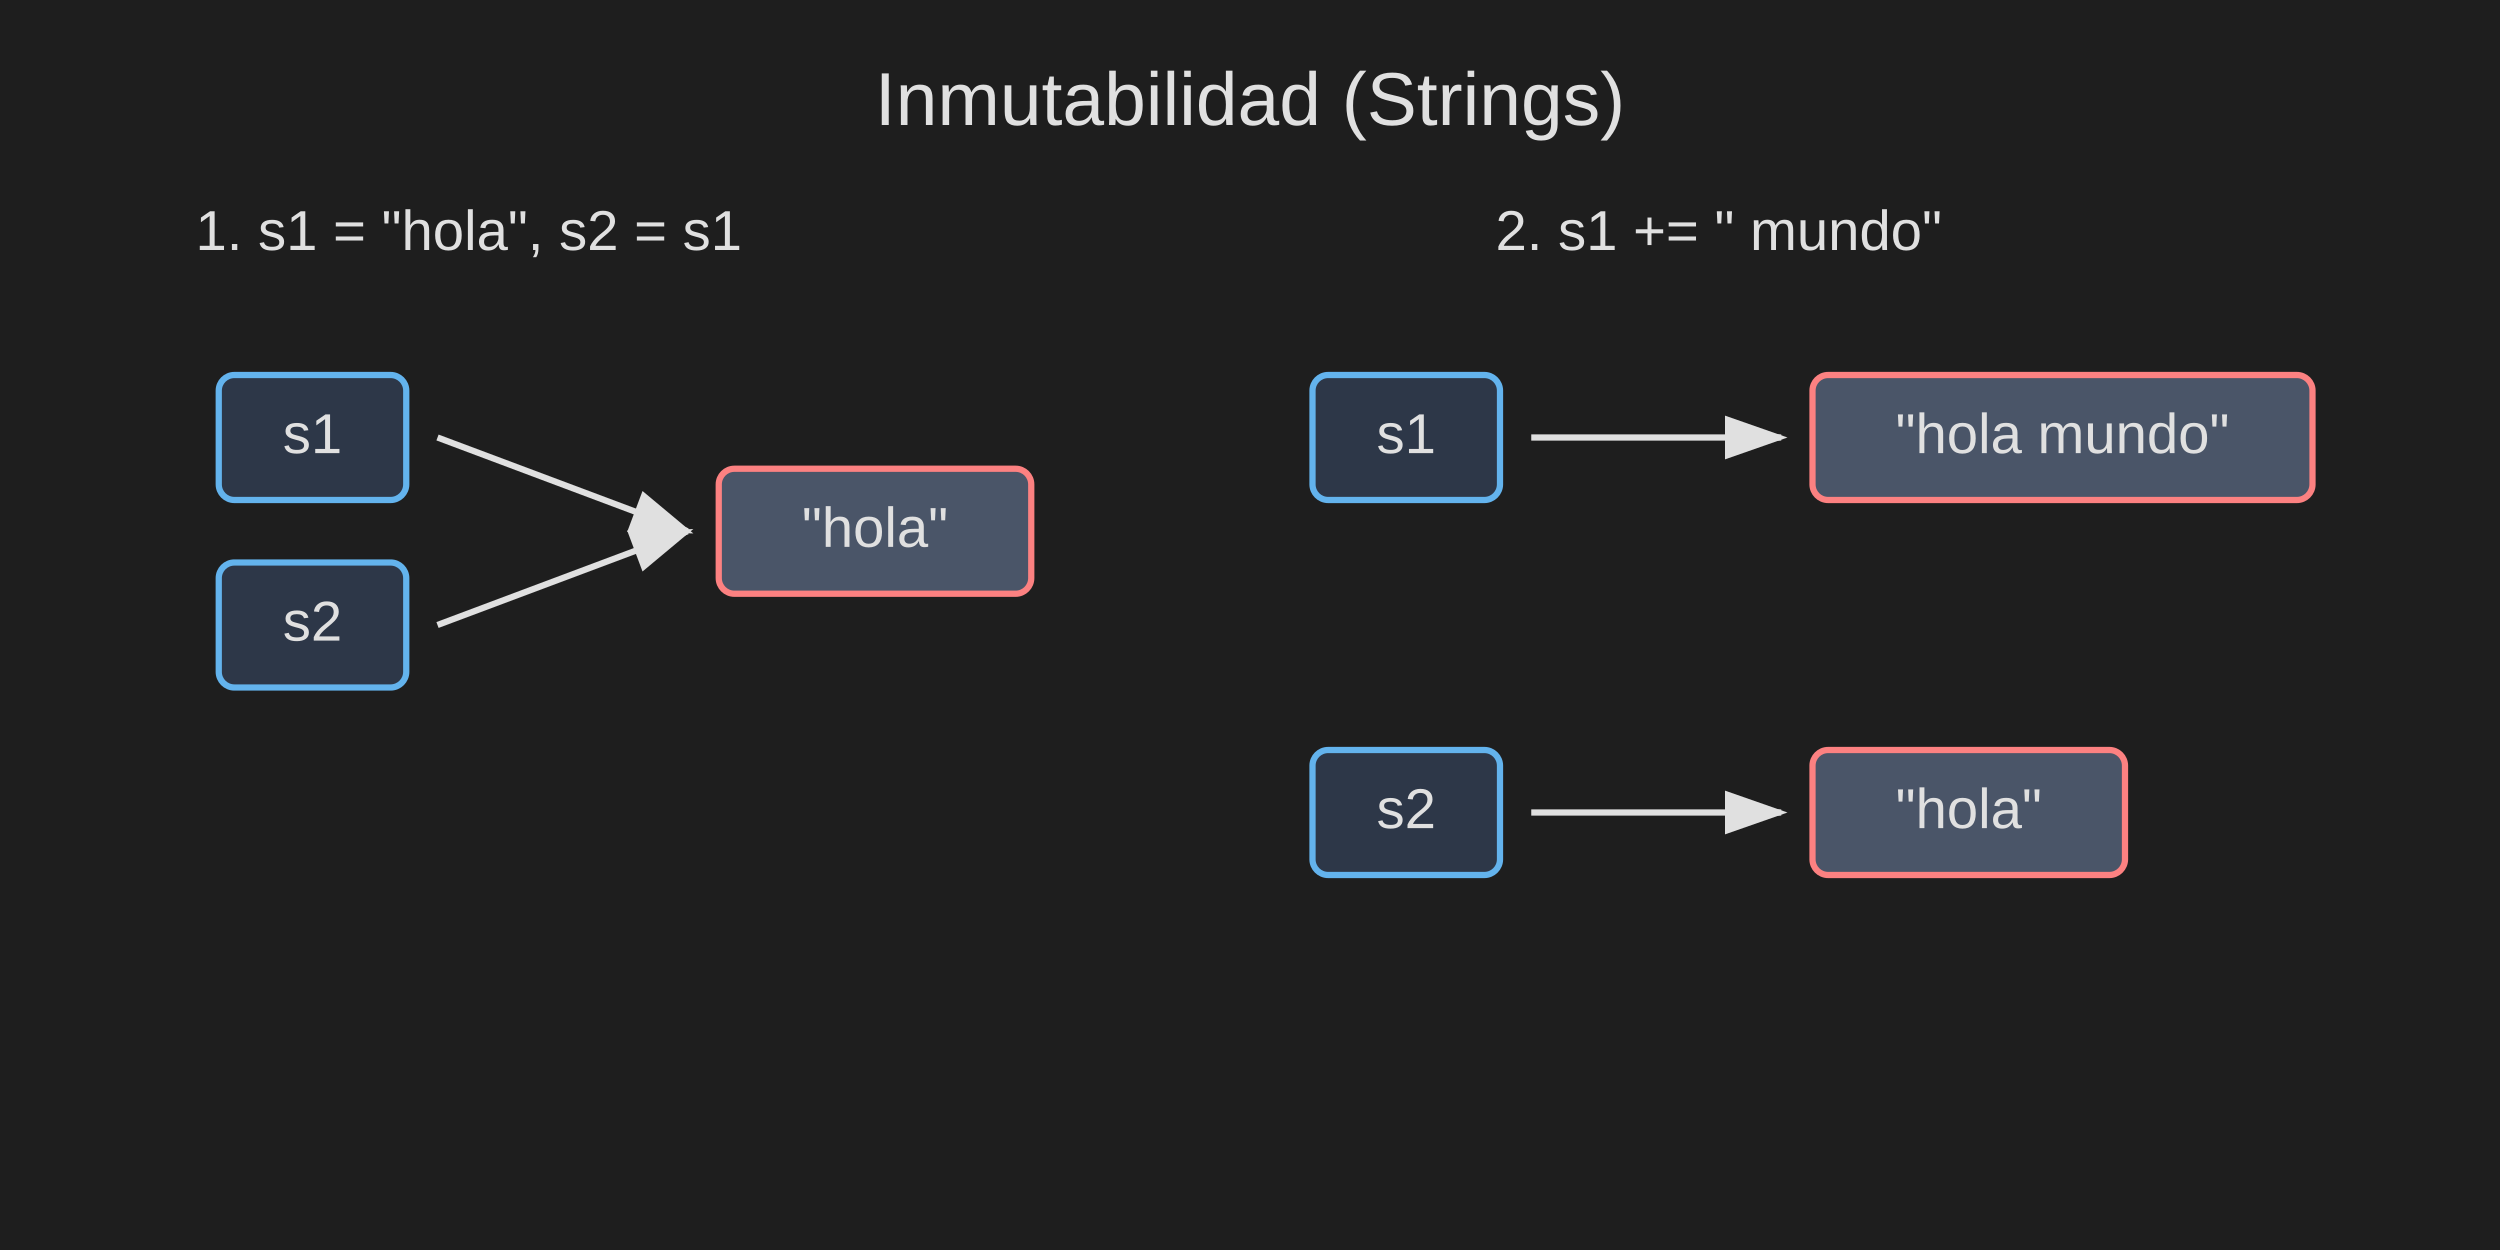
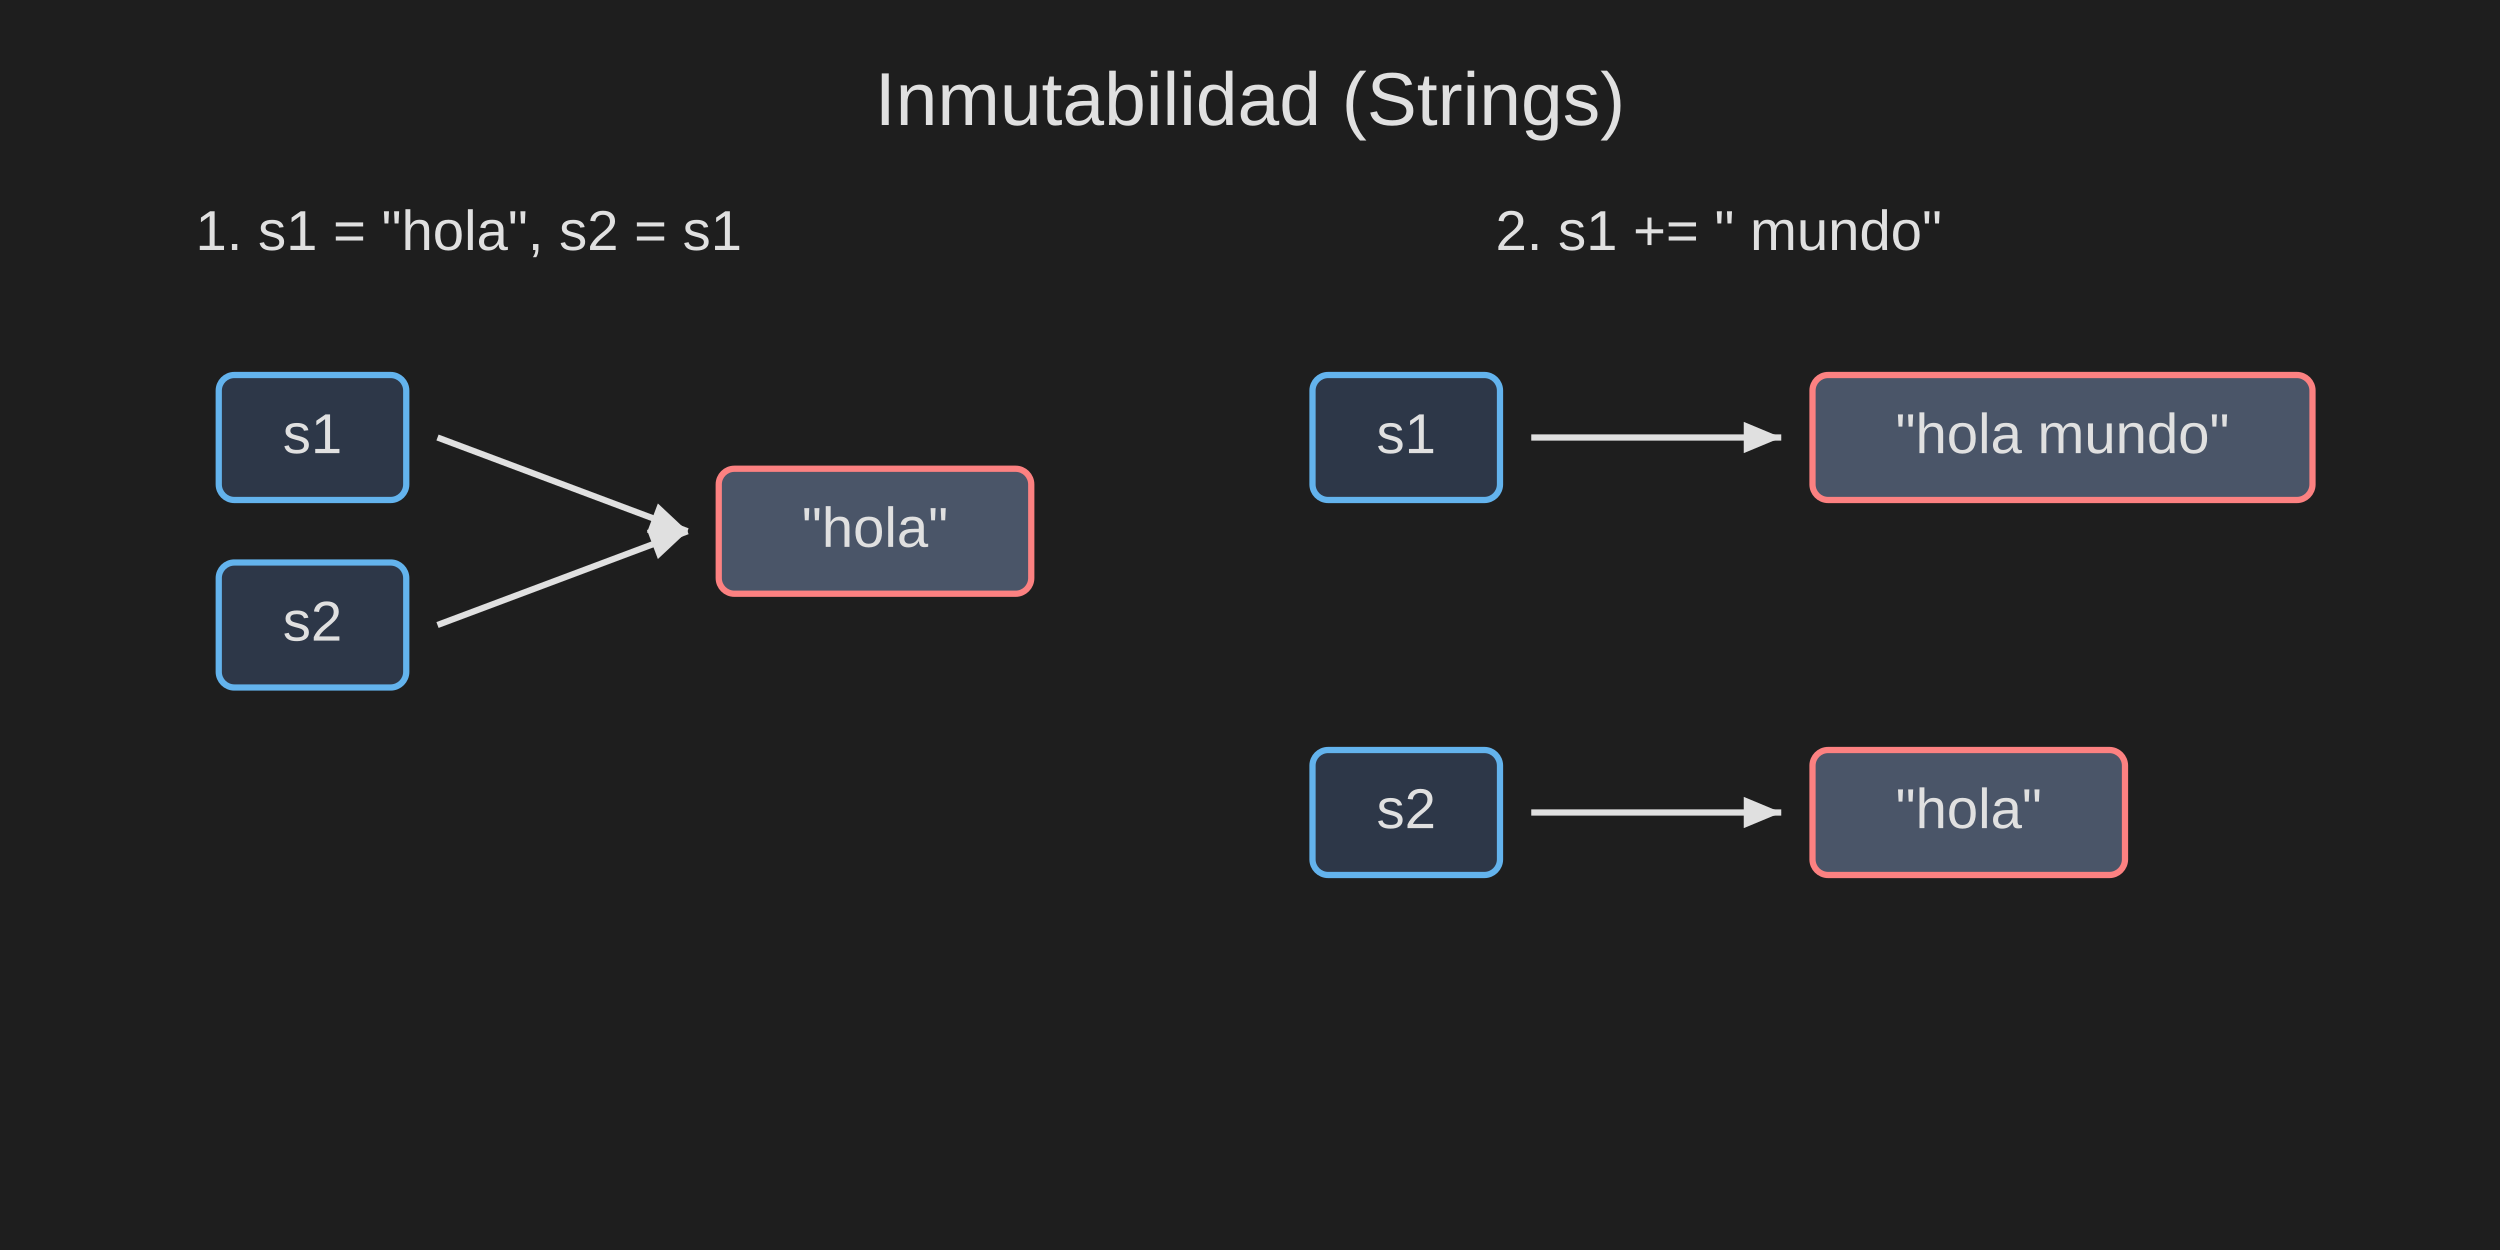
<svg xmlns="http://www.w3.org/2000/svg" viewBox="0 0 800 400">
  <rect width="800" height="400" fill="#1e1e1e" />
  <text x="400" y="40" font-family="Arial" font-size="24" text-anchor="middle" fill="#e0e0e0">Inmutabilidad (Strings)</text>
  <g transform="translate(50, 100)">
    <text x="100" y="-20" font-family="Arial" font-size="18" fill="#e0e0e0" text-anchor="middle">1. s1 = "hola", s2 = s1</text>
    <rect x="20" y="20" width="60" height="40" rx="5" fill="#2d3748" stroke="#63b3ed" stroke-width="2" />
    <text x="50" y="45" font-family="Arial" font-size="18" fill="#e0e0e0" text-anchor="middle">s1</text>
    <rect x="20" y="80" width="60" height="40" rx="5" fill="#2d3748" stroke="#63b3ed" stroke-width="2" />
    <text x="50" y="105" font-family="Arial" font-size="18" fill="#e0e0e0" text-anchor="middle">s2</text>
    <path d="M 90 40 L 170 70" stroke="#e0e0e0" stroke-width="2" marker-end="url(#arrowhead)" />
    <path d="M 90 100 L 170 70" stroke="#e0e0e0" stroke-width="2" marker-end="url(#arrowhead)" />
    <rect x="180" y="50" width="100" height="40" rx="5" fill="#4a5568" stroke="#fc8181" stroke-width="2" />
    <text x="230" y="75" font-family="Arial" font-size="18" fill="#e0e0e0" text-anchor="middle">"hola"</text>
  </g>
  <g transform="translate(400, 100)">
    <text x="150" y="-20" font-family="Arial" font-size="18" fill="#e0e0e0" text-anchor="middle">2. s1 += " mundo"</text>
    <rect x="20" y="20" width="60" height="40" rx="5" fill="#2d3748" stroke="#63b3ed" stroke-width="2" />
    <text x="50" y="45" font-family="Arial" font-size="18" fill="#e0e0e0" text-anchor="middle">s1</text>
    <rect x="20" y="140" width="60" height="40" rx="5" fill="#2d3748" stroke="#63b3ed" stroke-width="2" />
    <text x="50" y="165" font-family="Arial" font-size="18" fill="#e0e0e0" text-anchor="middle">s2</text>
    <path d="M 90 40 L 170 40" stroke="#e0e0e0" stroke-width="2" marker-end="url(#arrowhead)" />
    <path d="M 90 160 L 170 160" stroke="#e0e0e0" stroke-width="2" marker-end="url(#arrowhead)" />
    <rect x="180" y="20" width="160" height="40" rx="5" fill="#4a5568" stroke="#fc8181" stroke-width="2" />
    <text x="260" y="45" font-family="Arial" font-size="18" fill="#e0e0e0" text-anchor="middle">"hola mundo"</text>
    <rect x="180" y="140" width="100" height="40" rx="5" fill="#4a5568" stroke="#fc8181" stroke-width="2" />
    <text x="230" y="165" font-family="Arial" font-size="18" fill="#e0e0e0" text-anchor="middle">"hola"</text>
  </g>
  <defs>
-     <marker id="arrowhead" markerWidth="10" markerHeight="7" refX="9" refY="3.5" orient="auto">
-       <polygon points="0 0, 10 3.5, 0 7" fill="#e0e0e0" />
+     <marker id="arrowhead" markerWidth="6" markerHeight="5" refX="6" refY="2.5" orient="auto">
+       <polygon points="0 0, 6 2.5, 0 5" fill="#e0e0e0" />
    </marker>
  </defs>
</svg>
